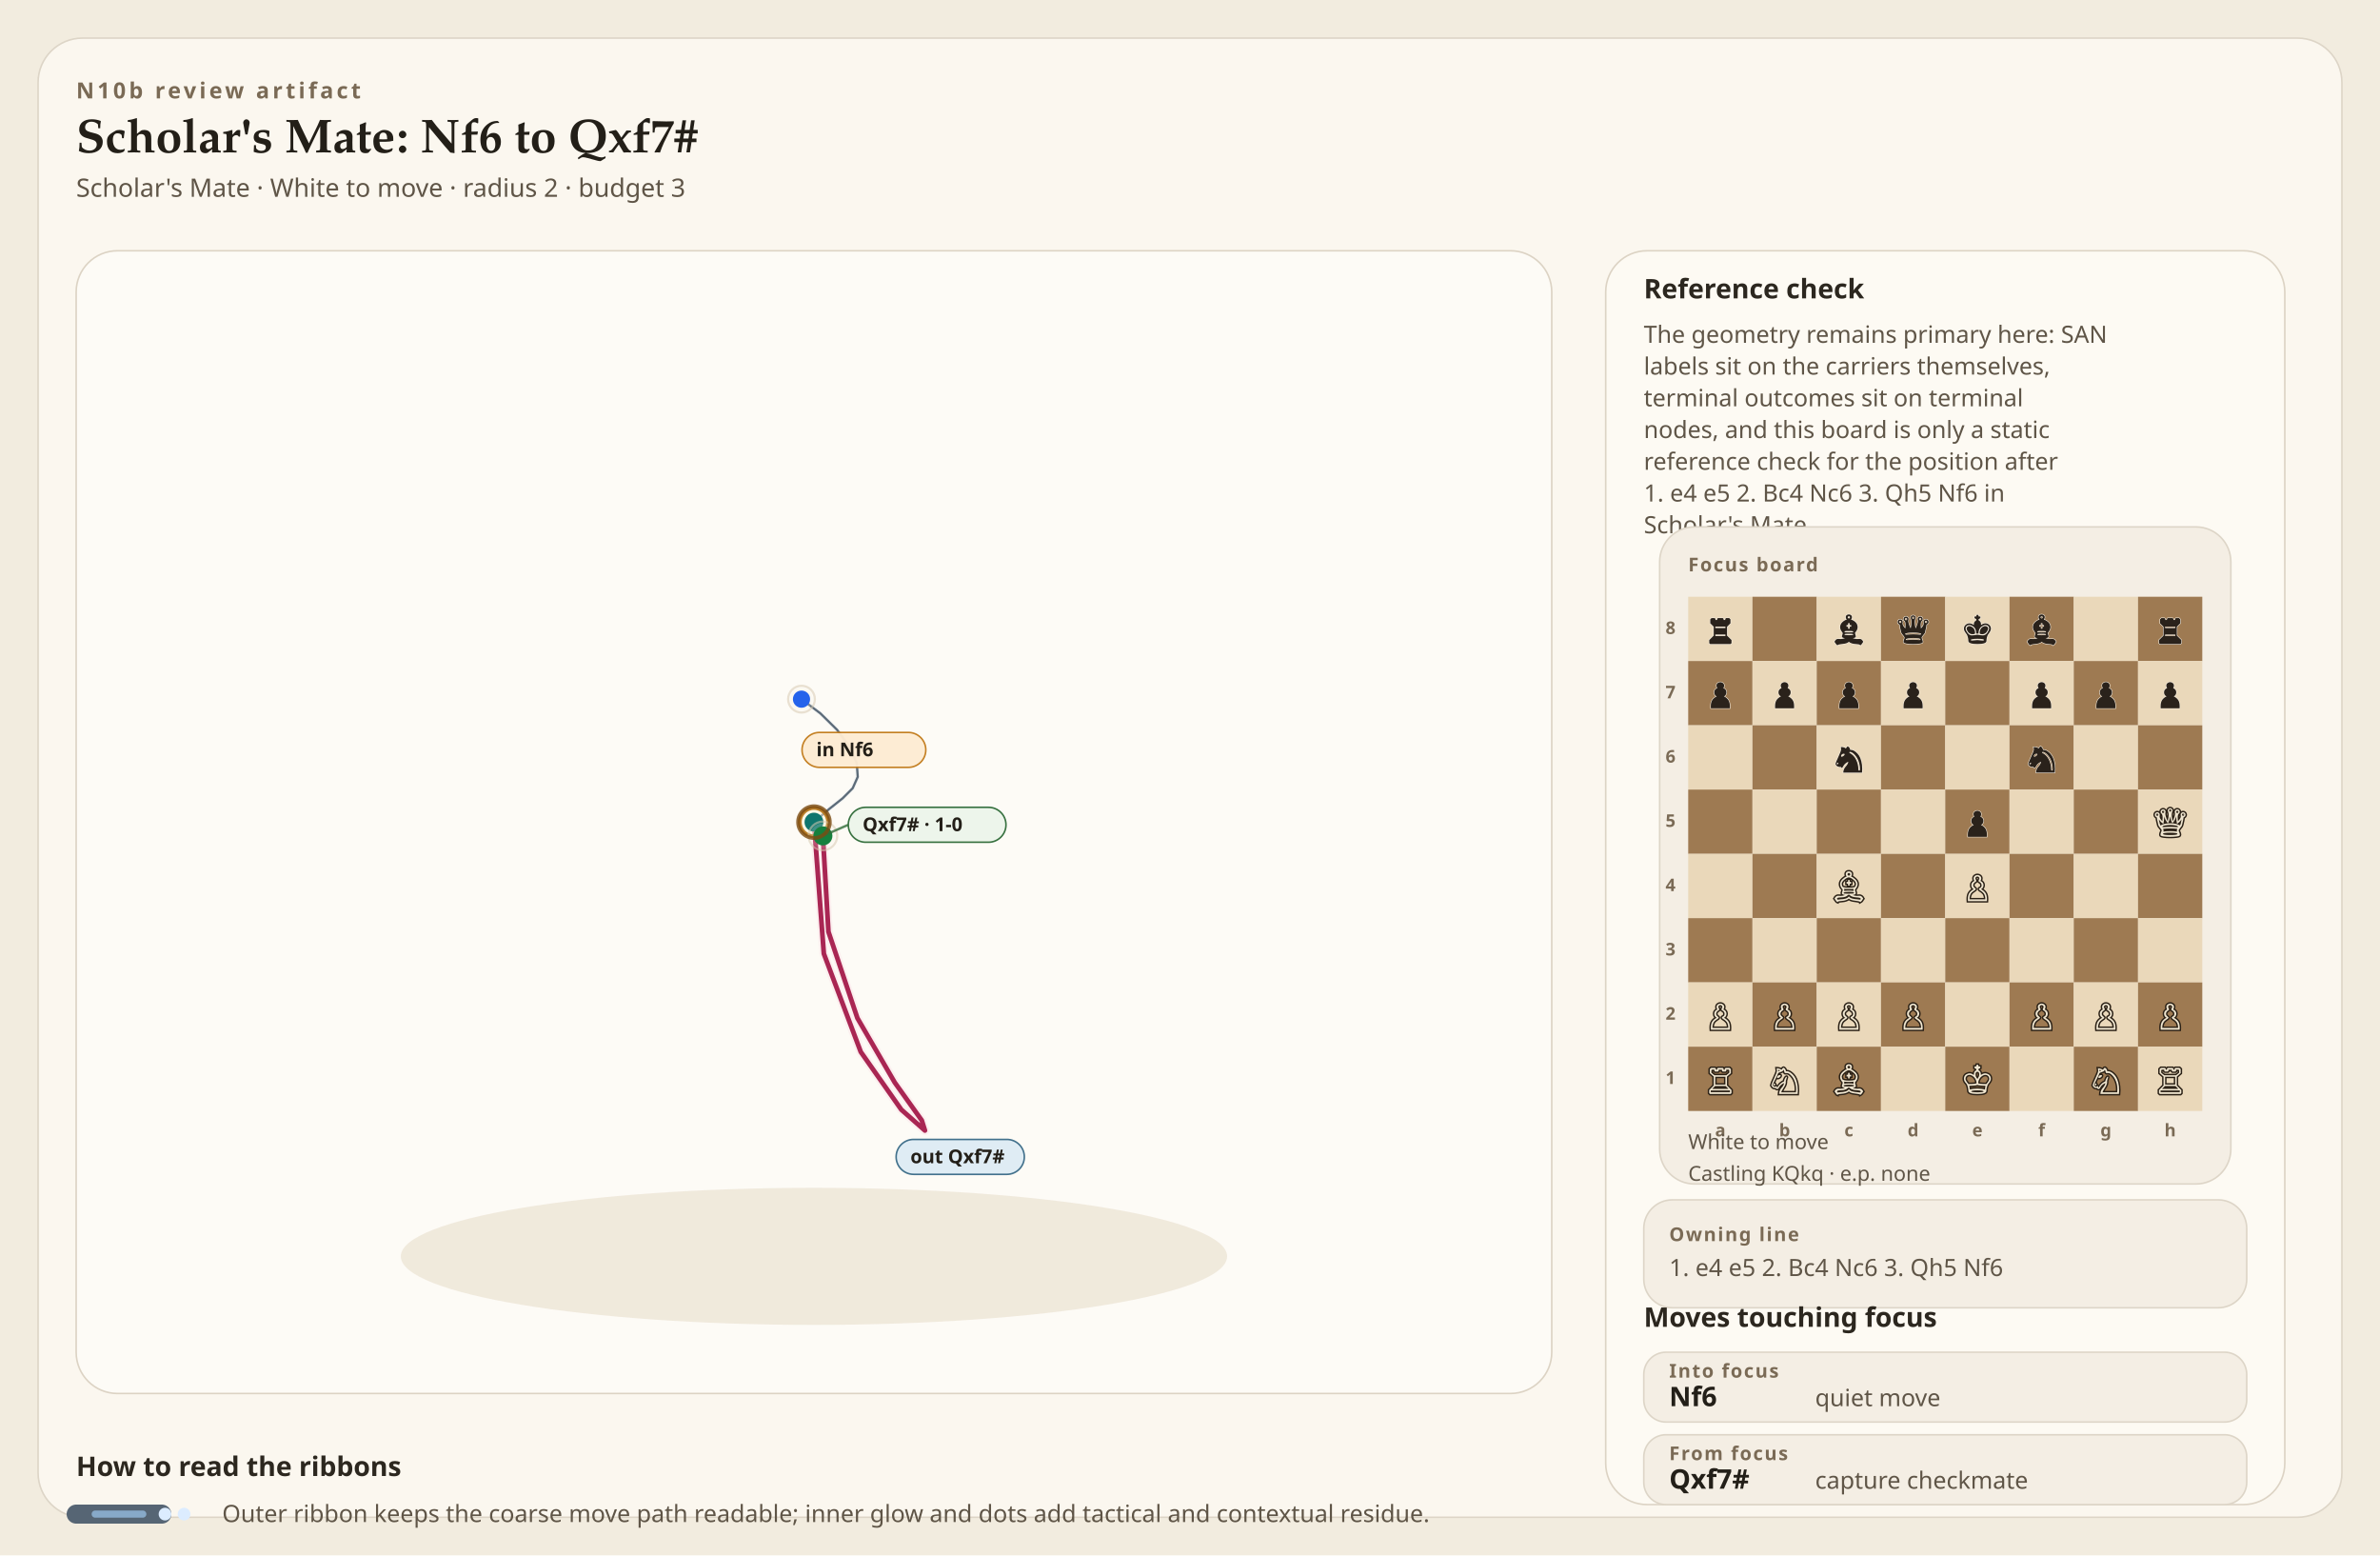
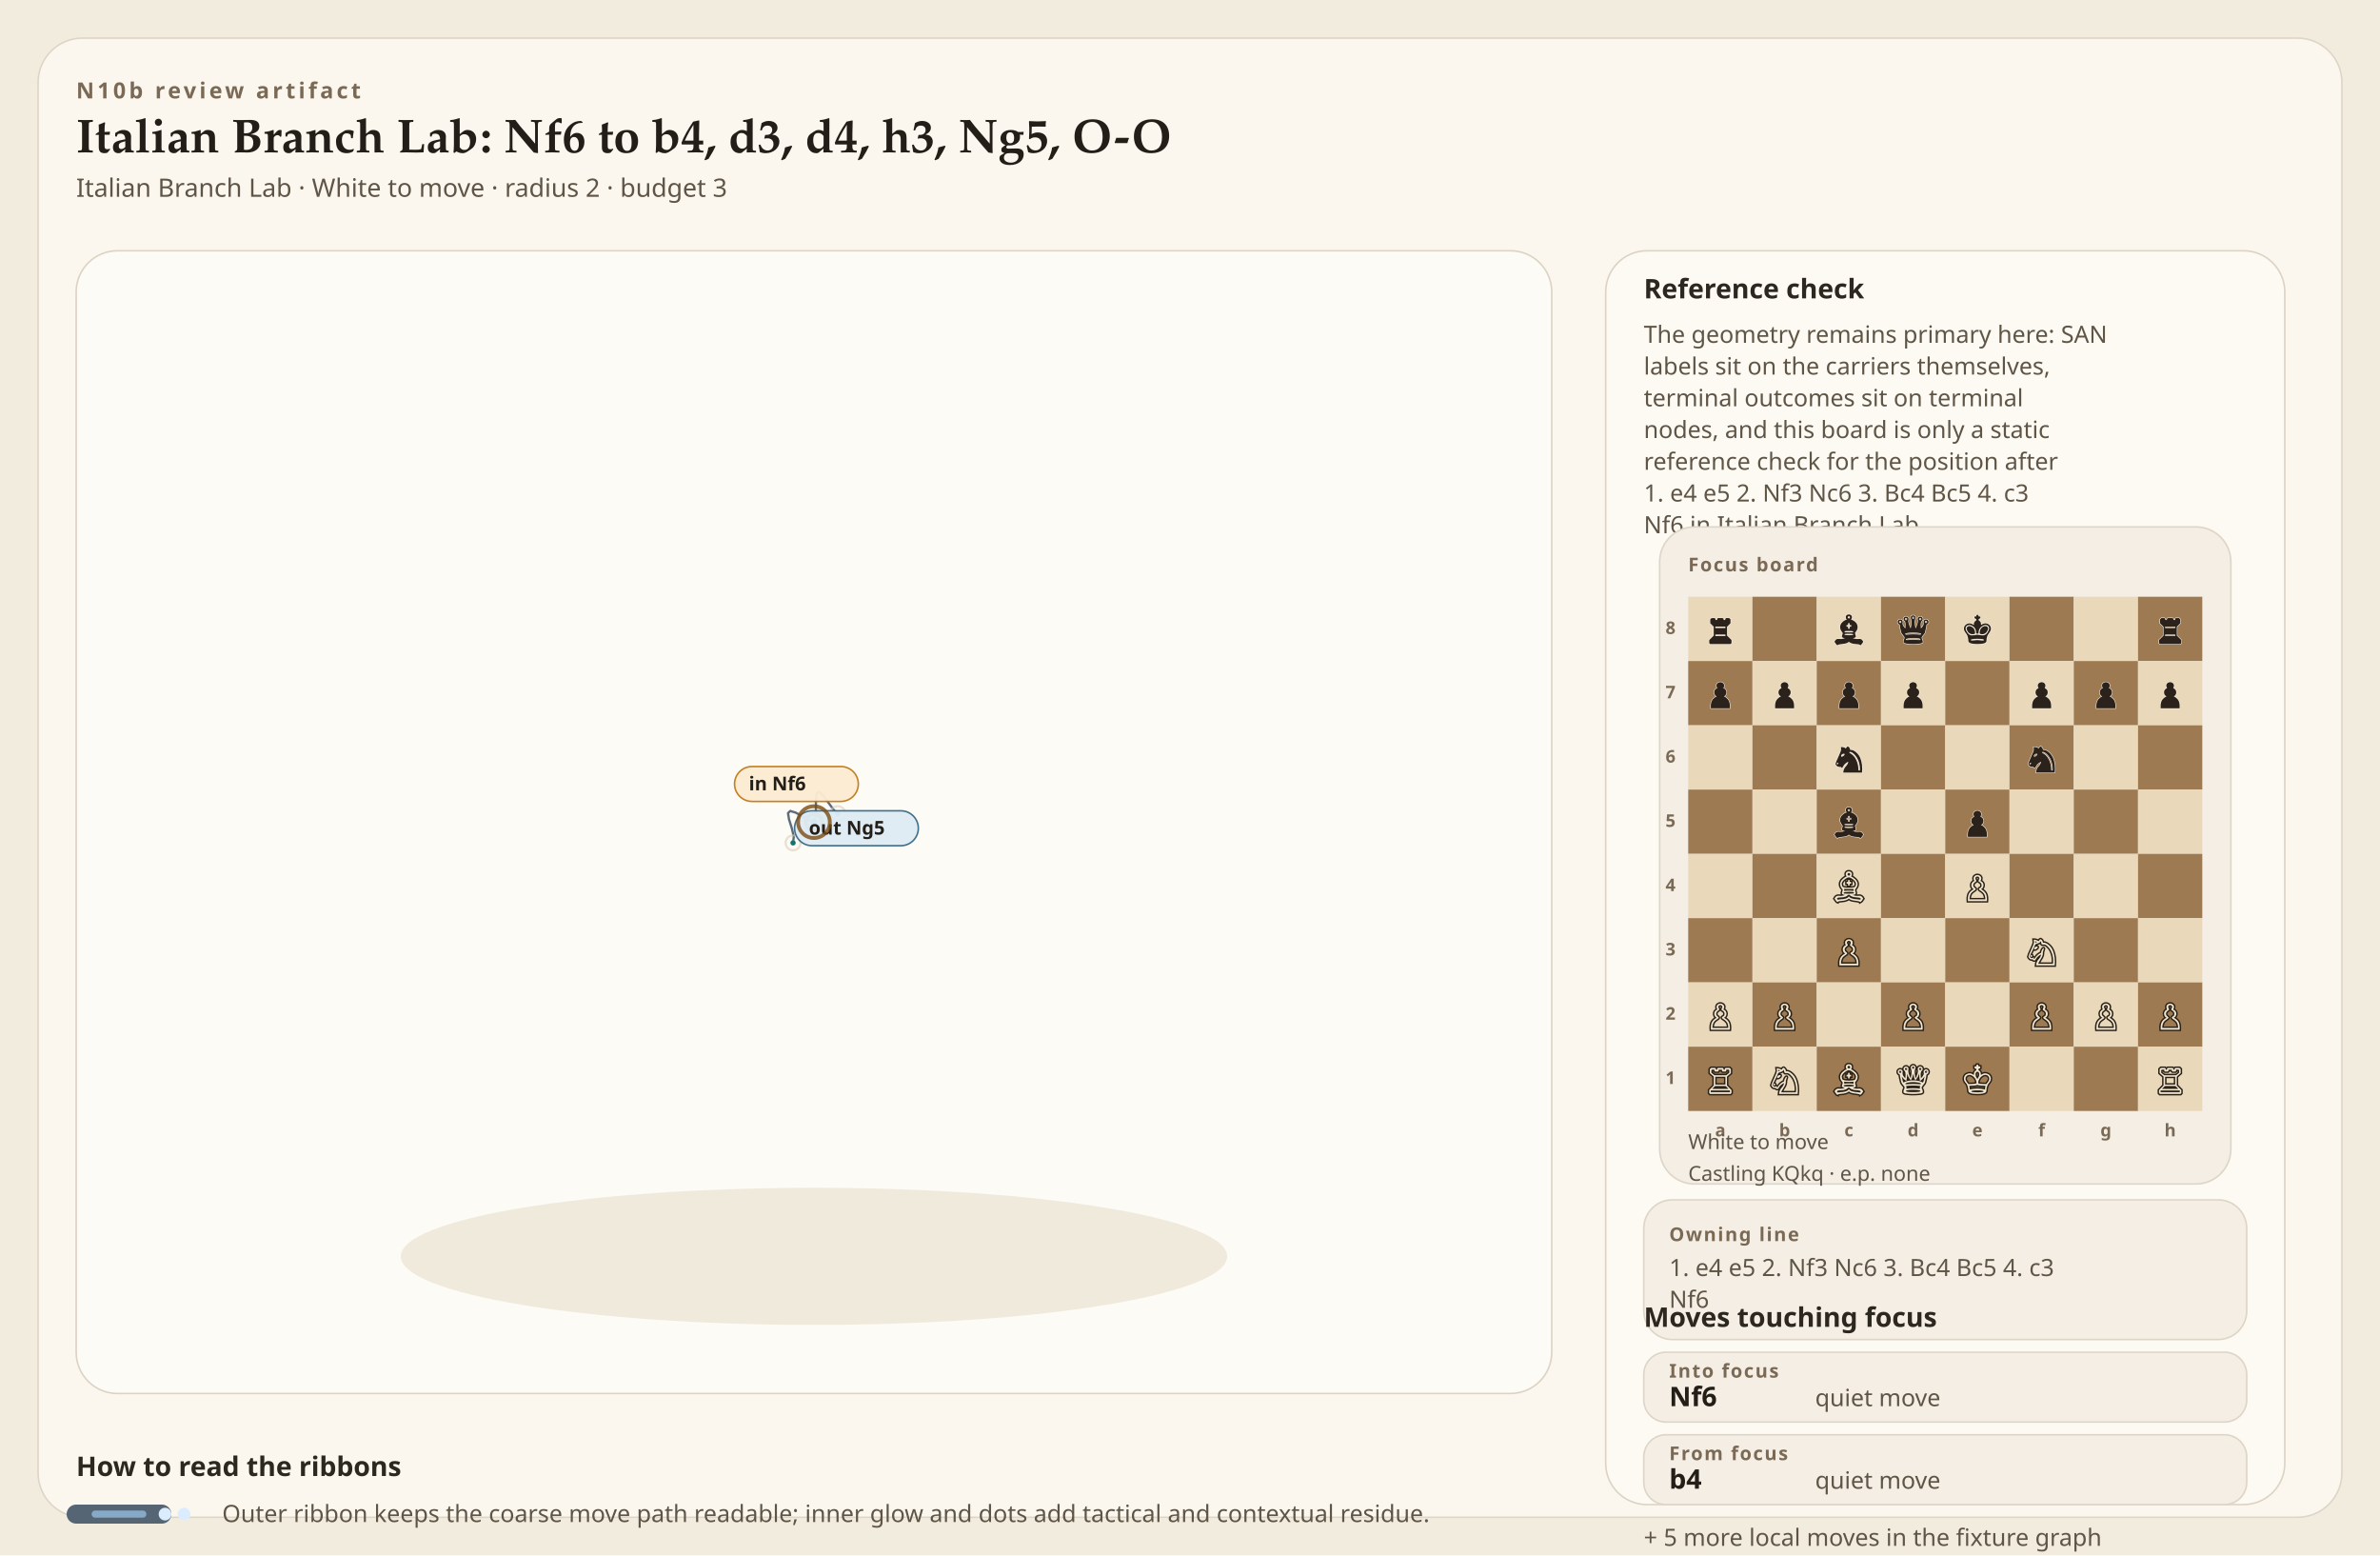
<svg xmlns="http://www.w3.org/2000/svg" width="1500" height="980" viewBox="0 0 1500 980">
  <style>.eyebrow { font: 700 14px "Avenir Next", "Segoe UI", sans-serif; letter-spacing: 0.14em; text-transform: uppercase; fill: #7a6a55; }.title { font: 700 30px "Iowan Old Style", "Palatino Linotype", serif; fill: #231f18; }.subtitle { font: 400 16px "Avenir Next", "Segoe UI", sans-serif; fill: #5f5547; }.section { font: 700 17px "Avenir Next", "Segoe UI", sans-serif; fill: #2c271f; }.section-small { font: 700 17px "Avenir Next", "Segoe UI", sans-serif; fill: #231f18; }.copy { font: 400 15px "Avenir Next", "Segoe UI", sans-serif; fill: #5f5547; }.metric-label { font: 700 12px "Avenir Next", "Segoe UI", sans-serif; letter-spacing: 0.08em; text-transform: uppercase; fill: #7a6a55; }.move-label { font: 700 12px "Avenir Next", "Segoe UI", sans-serif; fill: #231f18; }.board-label { font: 700 11px "Avenir Next", "Segoe UI", sans-serif; fill: #7a6a55; }.board-copy { font: 400 13px "Avenir Next", "Segoe UI", sans-serif; fill: #5f5547; }.board-piece { font: 700 28px "Georgia", "Times New Roman", serif; text-anchor: middle; dominant-baseline: middle; paint-order: stroke; }.board-piece.white { fill: #f0e6d0; stroke: #2b2116; stroke-width: 1.8px; }.board-piece.black { fill: #2a221b; stroke: #f7f0e4; stroke-width: 0.65px; }</style>
  <rect width="100%" height="100%" fill="#f2ecdf" />
  <rect x="24" y="24" width="1452" height="932" rx="28" fill="#fbf7ef" stroke="#ddd5c7" />
  <text x="48" y="62" class="eyebrow">N10b review artifact</text>
-   <text x="48" y="96" class="title">Scholar's Mate: Nf6 to Qxf7#</text>
-   <text x="48" y="124" class="subtitle">Scholar's Mate · White to move · radius 2 · budget 3</text>
+   <text x="48" y="96" class="title">Italian Branch Lab: Nf6 to b4, d3, d4, h3, Ng5, O-O</text>
+   <text x="48" y="124" class="subtitle">Italian Branch Lab · White to move · radius 2 · budget 3</text>
  <defs>
    <clipPath id="structure-panel-clip">
      <rect x="48" y="158" width="930" height="720" rx="26" />
    </clipPath>
  </defs>
  <rect x="48" y="158" width="930" height="720" rx="26" fill="#fdfbf6" stroke="#dcd3c4" />
  <ellipse cx="513" cy="791.6" rx="260.4" ry="43.2" fill="#ece3d3" opacity="0.72" />
  <g clip-path="url(#structure-panel-clip)">
-     <path d="M513 518 L519.224 600.891 L542.493 662.762 L568.056 699.178 L582.947 712.307 L580.953 705.924 L563.908 682.051 L540.375 641.462 L522.124 587.057 L518.627 526.675 " fill="none" stroke="#f8d6df" stroke-width="5.554" stroke-linecap="round" stroke-linejoin="round" opacity="0.32" />
-     <path d="M513 518 L519.224 600.891 L542.493 662.762 L568.056 699.178 L582.947 712.307 L580.953 705.924 L563.908 682.051 L540.375 641.462 L522.124 587.057 L518.627 526.675 " fill="none" stroke="#a61e4d" stroke-width="2.981" stroke-linecap="round" stroke-linejoin="round" opacity="0.96" />
-     <path d="M505.15 440.529 L517.048 449.485 L527.571 459.844 L535.506 470.682 L539.984 480.837 L540.592 489.494 L537.428 496.623 L531.072 502.999 L522.512 509.798 L513 518 " fill="none" stroke="#d9e2ea" stroke-width="2.63" stroke-linecap="round" stroke-linejoin="round" opacity="0.32" />
-     <path d="M505.15 440.529 L517.048 449.485 L527.571 459.844 L535.506 470.682 L539.984 480.837 L540.592 489.494 L537.428 496.623 L531.072 502.999 L522.512 509.798 L513 518 " fill="none" stroke="#566574" stroke-width="1.411" stroke-linecap="round" stroke-linejoin="round" opacity="0.96" />
-     <circle cx="513" cy="518" r="9.799" fill="#fff5d6" opacity="0.46" />
-     <circle cx="513" cy="518" r="5.939" fill="#0f766e" />
-     <circle cx="513" cy="518" r="8.939" fill="none" stroke="#b7791f" stroke-width="2.4" opacity="0.95" />
-     <circle cx="518.627" cy="526.675" r="7.925" fill="#f6efe1" opacity="0.22" />
-     <circle cx="518.627" cy="526.675" r="6.004" fill="#15803d" />
-     <circle cx="518.627" cy="526.675" r="9.004" fill="none" stroke="#d8cbb3" stroke-width="1.4" opacity="0.55" />
-     <circle cx="505.15" cy="440.529" r="7.151" fill="#f6efe1" opacity="0.22" />
-     <circle cx="505.15" cy="440.529" r="5.418" fill="#2563eb" />
-     <circle cx="505.15" cy="440.529" r="8.418" fill="none" stroke="#d8cbb3" stroke-width="1.4" opacity="0.55" />
-     <rect x="564.793" y="717.924" width="80.8" height="22" rx="11" fill="#deebf4" stroke="#3a6b87" opacity="0.96" />
-     <text x="573.793" y="732.924" class="move-label">out Qxf7#</text>
-     <rect x="505.492" y="461.494" width="78" height="22" rx="11" fill="#fdebd2" stroke="#c27b1b" opacity="0.96" />
-     <text x="514.492" y="476.494" class="move-label">in Nf6</text>
-     <line x1="518.627" y1="526.675" x2="534.627" y2="519.675" stroke="#2f6b38" stroke-width="1.5" opacity="0.8" />
-     <rect x="534.627" y="508.675" width="99.4" height="22" rx="11" fill="#ecf5ea" stroke="#2f6b38" opacity="0.96" />
-     <text x="543.627" y="523.675" class="move-label">Qxf7# · 1-0</text>
+     <path d="M499.82 531.072 L500.295 527.101 L498.992 521.67 L497.28 516.249 L496.648 512.363 L498.056 510.963 L501.522 512.031 L506.125 514.586 L510.403 517.071 L513 518 " fill="none" stroke="#d9e2ea" stroke-width="2.263" stroke-linecap="round" stroke-linejoin="round" opacity="0.32" />
+     <path d="M499.82 531.072 L500.295 527.101 L498.992 521.67 L497.28 516.249 L496.648 512.363 L498.056 510.963 L501.522 512.031 L506.125 514.586 L510.403 517.071 L513 518 " fill="none" stroke="#566574" stroke-width="1.411" stroke-linecap="round" stroke-linejoin="round" opacity="0.96" />
+     <path d="M513 518 L514.07 514.57 L514.248 508.991 L514.233 503.25 L514.782 499.435 L516.384 498.86 L519.061 501.52 L522.363 506.085 L525.57 510.455 L528.002 512.634 " fill="none" stroke="#d9e2ea" stroke-width="2.263" stroke-linecap="round" stroke-linejoin="round" opacity="0.32" />
+     <path d="M513 518 L514.07 514.57 L514.248 508.991 L514.233 503.25 L514.782 499.435 L516.384 498.86 L519.061 501.52 L522.363 506.085 L525.57 510.455 L528.002 512.634 " fill="none" stroke="#566574" stroke-width="1.411" stroke-linecap="round" stroke-linejoin="round" opacity="0.96" />
+     <circle cx="499.82" cy="531.072" r="1.916" fill="#f6efe1" opacity="0.22" />
+     <circle cx="499.82" cy="531.072" r="1.68" fill="#0f766e" />
+     <circle cx="499.82" cy="531.072" r="4.68" fill="none" stroke="#d8cbb3" stroke-width="1.4" opacity="0.55" />
+     <circle cx="513" cy="518" r="2.902" fill="#fff5d6" opacity="0.46" />
+     <circle cx="513" cy="518" r="2.103" fill="#0f766e" />
+     <circle cx="513" cy="518" r="5.103" fill="none" stroke="#b7791f" stroke-width="2.4" opacity="0.95" />
+     <circle cx="528.002" cy="512.634" r="1.916" fill="#f6efe1" opacity="0.22" />
+     <circle cx="528.002" cy="512.634" r="1.68" fill="#0f766e" />
+     <circle cx="528.002" cy="512.634" r="4.68" fill="none" stroke="#d8cbb3" stroke-width="1.4" opacity="0.55" />
+     <rect x="462.956" y="482.963" width="78" height="22" rx="11" fill="#fdebd2" stroke="#c27b1b" opacity="0.96" />
+     <text x="471.956" y="497.963" class="move-label">in Nf6</text>
+     <rect x="500.784" y="510.86" width="78" height="22" rx="11" fill="#deebf4" stroke="#3a6b87" opacity="0.96" />
+     <text x="509.784" y="525.86" class="move-label">out Ng5</text>
    <circle cx="513" cy="518" r="10" fill="none" stroke="#7a4b12" stroke-width="2.4" opacity="0.8" />
  </g>
  <rect x="1012" y="158" width="428" height="790" rx="26" fill="#fdfaf3" stroke="#dcd3c4" />
  <text x="1036" y="188" class="section">Reference check</text>
  <text x="1036" y="216" class="copy">The geometry remains primary here: SAN</text>
  <text x="1036" y="236" class="copy">labels sit on the carriers themselves,</text>
  <text x="1036" y="256" class="copy">terminal outcomes sit on terminal</text>
  <text x="1036" y="276" class="copy">nodes, and this board is only a static</text>
  <text x="1036" y="296" class="copy">reference check for the position after</text>
-   <text x="1036" y="316" class="copy">1. e4 e5 2. Bc4 Nc6 3. Qh5 Nf6 in</text>
-   <text x="1036" y="336" class="copy">Scholar's Mate.</text>
+   <text x="1036" y="316" class="copy">1. e4 e5 2. Nf3 Nc6 3. Bc4 Bc5 4. c3</text>
+   <text x="1036" y="336" class="copy">Nf6 in Italian Branch Lab.</text>
  <rect x="1046" y="332" width="360" height="414" rx="22" fill="#f4eee4" stroke="#ddd5c7" />
  <text x="1064" y="360" class="metric-label">Focus board</text>
  <rect x="1064" y="376" width="40.5" height="40.5" fill="#ead8ba" />
  <text x="1084.25" y="397.87" class="board-piece black">♜</text>
  <text x="1056" y="399.49" class="board-label" text-anchor="end">8</text>
  <rect x="1104.5" y="376" width="40.5" height="40.5" fill="#9e7a52" />
  <rect x="1145" y="376" width="40.5" height="40.5" fill="#ead8ba" />
  <text x="1165.25" y="397.87" class="board-piece black">♝</text>
  <rect x="1185.5" y="376" width="40.5" height="40.5" fill="#9e7a52" />
  <text x="1205.75" y="397.87" class="board-piece black">♛</text>
  <rect x="1226" y="376" width="40.5" height="40.5" fill="#ead8ba" />
  <text x="1246.25" y="397.87" class="board-piece black">♚</text>
  <rect x="1266.5" y="376" width="40.5" height="40.5" fill="#9e7a52" />
-   <text x="1286.75" y="397.87" class="board-piece black">♝</text>
  <rect x="1307" y="376" width="40.5" height="40.5" fill="#ead8ba" />
  <rect x="1347.5" y="376" width="40.5" height="40.5" fill="#9e7a52" />
  <text x="1367.75" y="397.87" class="board-piece black">♜</text>
  <rect x="1064" y="416.5" width="40.5" height="40.5" fill="#9e7a52" />
  <text x="1084.25" y="438.37" class="board-piece black">♟</text>
  <text x="1056" y="439.99" class="board-label" text-anchor="end">7</text>
  <rect x="1104.5" y="416.5" width="40.5" height="40.5" fill="#ead8ba" />
  <text x="1124.75" y="438.37" class="board-piece black">♟</text>
  <rect x="1145" y="416.5" width="40.5" height="40.5" fill="#9e7a52" />
  <text x="1165.25" y="438.37" class="board-piece black">♟</text>
  <rect x="1185.5" y="416.5" width="40.5" height="40.5" fill="#ead8ba" />
  <text x="1205.75" y="438.37" class="board-piece black">♟</text>
  <rect x="1226" y="416.5" width="40.5" height="40.5" fill="#9e7a52" />
  <rect x="1266.5" y="416.5" width="40.5" height="40.5" fill="#ead8ba" />
  <text x="1286.75" y="438.37" class="board-piece black">♟</text>
  <rect x="1307" y="416.5" width="40.5" height="40.5" fill="#9e7a52" />
  <text x="1327.25" y="438.37" class="board-piece black">♟</text>
  <rect x="1347.5" y="416.5" width="40.5" height="40.5" fill="#ead8ba" />
  <text x="1367.75" y="438.37" class="board-piece black">♟</text>
  <rect x="1064" y="457" width="40.5" height="40.5" fill="#ead8ba" />
  <text x="1056" y="480.49" class="board-label" text-anchor="end">6</text>
  <rect x="1104.5" y="457" width="40.5" height="40.5" fill="#9e7a52" />
  <rect x="1145" y="457" width="40.5" height="40.5" fill="#ead8ba" />
  <text x="1165.25" y="478.87" class="board-piece black">♞</text>
  <rect x="1185.5" y="457" width="40.5" height="40.5" fill="#9e7a52" />
  <rect x="1226" y="457" width="40.5" height="40.5" fill="#ead8ba" />
  <rect x="1266.5" y="457" width="40.5" height="40.5" fill="#9e7a52" />
  <text x="1286.75" y="478.87" class="board-piece black">♞</text>
  <rect x="1307" y="457" width="40.5" height="40.5" fill="#ead8ba" />
  <rect x="1347.5" y="457" width="40.5" height="40.5" fill="#9e7a52" />
  <rect x="1064" y="497.5" width="40.5" height="40.5" fill="#9e7a52" />
  <text x="1056" y="520.99" class="board-label" text-anchor="end">5</text>
  <rect x="1104.5" y="497.5" width="40.5" height="40.5" fill="#ead8ba" />
  <rect x="1145" y="497.5" width="40.5" height="40.5" fill="#9e7a52" />
+   <text x="1165.25" y="519.37" class="board-piece black">♝</text>
  <rect x="1185.5" y="497.5" width="40.5" height="40.5" fill="#ead8ba" />
  <rect x="1226" y="497.5" width="40.5" height="40.5" fill="#9e7a52" />
  <text x="1246.25" y="519.37" class="board-piece black">♟</text>
  <rect x="1266.5" y="497.5" width="40.5" height="40.5" fill="#ead8ba" />
  <rect x="1307" y="497.5" width="40.5" height="40.5" fill="#9e7a52" />
  <rect x="1347.5" y="497.5" width="40.5" height="40.5" fill="#ead8ba" />
-   <text x="1367.75" y="519.37" class="board-piece white">♕</text>
  <rect x="1064" y="538" width="40.5" height="40.5" fill="#ead8ba" />
  <text x="1056" y="561.49" class="board-label" text-anchor="end">4</text>
  <rect x="1104.5" y="538" width="40.5" height="40.5" fill="#9e7a52" />
  <rect x="1145" y="538" width="40.5" height="40.5" fill="#ead8ba" />
  <text x="1165.25" y="559.87" class="board-piece white">♗</text>
  <rect x="1185.5" y="538" width="40.5" height="40.5" fill="#9e7a52" />
  <rect x="1226" y="538" width="40.5" height="40.5" fill="#ead8ba" />
  <text x="1246.25" y="559.87" class="board-piece white">♙</text>
  <rect x="1266.5" y="538" width="40.5" height="40.5" fill="#9e7a52" />
  <rect x="1307" y="538" width="40.5" height="40.5" fill="#ead8ba" />
  <rect x="1347.5" y="538" width="40.5" height="40.5" fill="#9e7a52" />
  <rect x="1064" y="578.5" width="40.5" height="40.5" fill="#9e7a52" />
  <text x="1056" y="601.99" class="board-label" text-anchor="end">3</text>
  <rect x="1104.5" y="578.5" width="40.5" height="40.5" fill="#ead8ba" />
  <rect x="1145" y="578.5" width="40.5" height="40.5" fill="#9e7a52" />
+   <text x="1165.25" y="600.37" class="board-piece white">♙</text>
  <rect x="1185.5" y="578.5" width="40.5" height="40.5" fill="#ead8ba" />
  <rect x="1226" y="578.5" width="40.5" height="40.5" fill="#9e7a52" />
  <rect x="1266.5" y="578.5" width="40.5" height="40.5" fill="#ead8ba" />
+   <text x="1286.75" y="600.37" class="board-piece white">♘</text>
  <rect x="1307" y="578.5" width="40.5" height="40.5" fill="#9e7a52" />
  <rect x="1347.5" y="578.5" width="40.5" height="40.5" fill="#ead8ba" />
  <rect x="1064" y="619" width="40.5" height="40.5" fill="#ead8ba" />
  <text x="1084.25" y="640.87" class="board-piece white">♙</text>
  <text x="1056" y="642.49" class="board-label" text-anchor="end">2</text>
  <rect x="1104.5" y="619" width="40.5" height="40.5" fill="#9e7a52" />
  <text x="1124.75" y="640.87" class="board-piece white">♙</text>
  <rect x="1145" y="619" width="40.5" height="40.5" fill="#ead8ba" />
-   <text x="1165.25" y="640.87" class="board-piece white">♙</text>
  <rect x="1185.5" y="619" width="40.5" height="40.5" fill="#9e7a52" />
  <text x="1205.75" y="640.87" class="board-piece white">♙</text>
  <rect x="1226" y="619" width="40.5" height="40.5" fill="#ead8ba" />
  <rect x="1266.5" y="619" width="40.5" height="40.5" fill="#9e7a52" />
  <text x="1286.75" y="640.87" class="board-piece white">♙</text>
  <rect x="1307" y="619" width="40.5" height="40.5" fill="#ead8ba" />
  <text x="1327.25" y="640.87" class="board-piece white">♙</text>
  <rect x="1347.5" y="619" width="40.5" height="40.5" fill="#9e7a52" />
  <text x="1367.75" y="640.87" class="board-piece white">♙</text>
  <rect x="1064" y="659.5" width="40.5" height="40.5" fill="#9e7a52" />
  <text x="1084.25" y="681.37" class="board-piece white">♖</text>
  <text x="1084.25" y="716" class="board-label" text-anchor="middle">a</text>
  <text x="1056" y="682.99" class="board-label" text-anchor="end">1</text>
  <rect x="1104.5" y="659.5" width="40.5" height="40.5" fill="#ead8ba" />
  <text x="1124.75" y="681.37" class="board-piece white">♘</text>
  <text x="1124.75" y="716" class="board-label" text-anchor="middle">b</text>
  <rect x="1145" y="659.5" width="40.5" height="40.5" fill="#9e7a52" />
  <text x="1165.25" y="681.37" class="board-piece white">♗</text>
  <text x="1165.25" y="716" class="board-label" text-anchor="middle">c</text>
  <rect x="1185.5" y="659.5" width="40.5" height="40.5" fill="#ead8ba" />
+   <text x="1205.75" y="681.37" class="board-piece white">♕</text>
  <text x="1205.75" y="716" class="board-label" text-anchor="middle">d</text>
  <rect x="1226" y="659.5" width="40.5" height="40.5" fill="#9e7a52" />
  <text x="1246.25" y="681.37" class="board-piece white">♔</text>
  <text x="1246.25" y="716" class="board-label" text-anchor="middle">e</text>
  <rect x="1266.5" y="659.5" width="40.5" height="40.5" fill="#ead8ba" />
  <text x="1286.75" y="716" class="board-label" text-anchor="middle">f</text>
  <rect x="1307" y="659.5" width="40.5" height="40.5" fill="#9e7a52" />
-   <text x="1327.25" y="681.37" class="board-piece white">♘</text>
  <text x="1327.25" y="716" class="board-label" text-anchor="middle">g</text>
  <rect x="1347.5" y="659.5" width="40.5" height="40.5" fill="#ead8ba" />
  <text x="1367.75" y="681.37" class="board-piece white">♖</text>
  <text x="1367.75" y="716" class="board-label" text-anchor="middle">h</text>
  <text x="1064" y="724" class="board-copy">White to move</text>
  <text x="1064" y="744" class="board-copy">Castling KQkq · e.p. none</text>
-   <rect x="1036" y="756" width="380" height="68" rx="18" fill="#f4eee4" stroke="#ddd5c7" />
+   <rect x="1036" y="756" width="380" height="88" rx="18" fill="#f4eee4" stroke="#ddd5c7" />
  <text x="1052" y="782" class="metric-label">Owning line</text>
-   <text x="1052" y="804" class="copy">1. e4 e5 2. Bc4 Nc6 3. Qh5 Nf6</text>
+   <text x="1052" y="804" class="copy">1. e4 e5 2. Nf3 Nc6 3. Bc4 Bc5 4. c3</text>
+   <text x="1052" y="824" class="copy">Nf6</text>
  <text x="1036" y="836" class="section">Moves touching focus</text>
  <rect x="1036" y="852" width="380" height="44" rx="14" fill="#f4eee4" stroke="#ddd5c7" />
  <text x="1052" y="868" class="metric-label">Into focus</text>
  <text x="1052" y="886" class="section-small">Nf6</text>
  <text x="1144" y="886" class="copy">quiet move</text>
  <rect x="1036" y="904" width="380" height="44" rx="14" fill="#f4eee4" stroke="#ddd5c7" />
  <text x="1052" y="920" class="metric-label">From focus</text>
-   <text x="1052" y="938" class="section-small">Qxf7#</text>
-   <text x="1144" y="938" class="copy">capture checkmate</text>
+   <text x="1052" y="938" class="section-small">b4</text>
+   <text x="1144" y="938" class="copy">quiet move</text>
+   <text x="1036" y="974" class="copy">+ 5 more local moves in the fixture graph</text>
  <text x="48" y="930" class="section">How to read the ribbons</text>
  <line x1="48" y1="954" x2="102" y2="954" stroke="#566574" stroke-width="12" stroke-linecap="round" />
  <line x1="60" y1="954" x2="90" y2="954" stroke="#87a9c8" stroke-width="4.5" stroke-linecap="round" />
  <circle cx="104" cy="954" r="4" fill="#dcecff" />
  <circle cx="116" cy="954" r="4" fill="#dcecff" />
  <text x="140" y="959" class="copy">Outer ribbon keeps the coarse move path readable; inner glow and dots add tactical and contextual residue.</text>
</svg>
